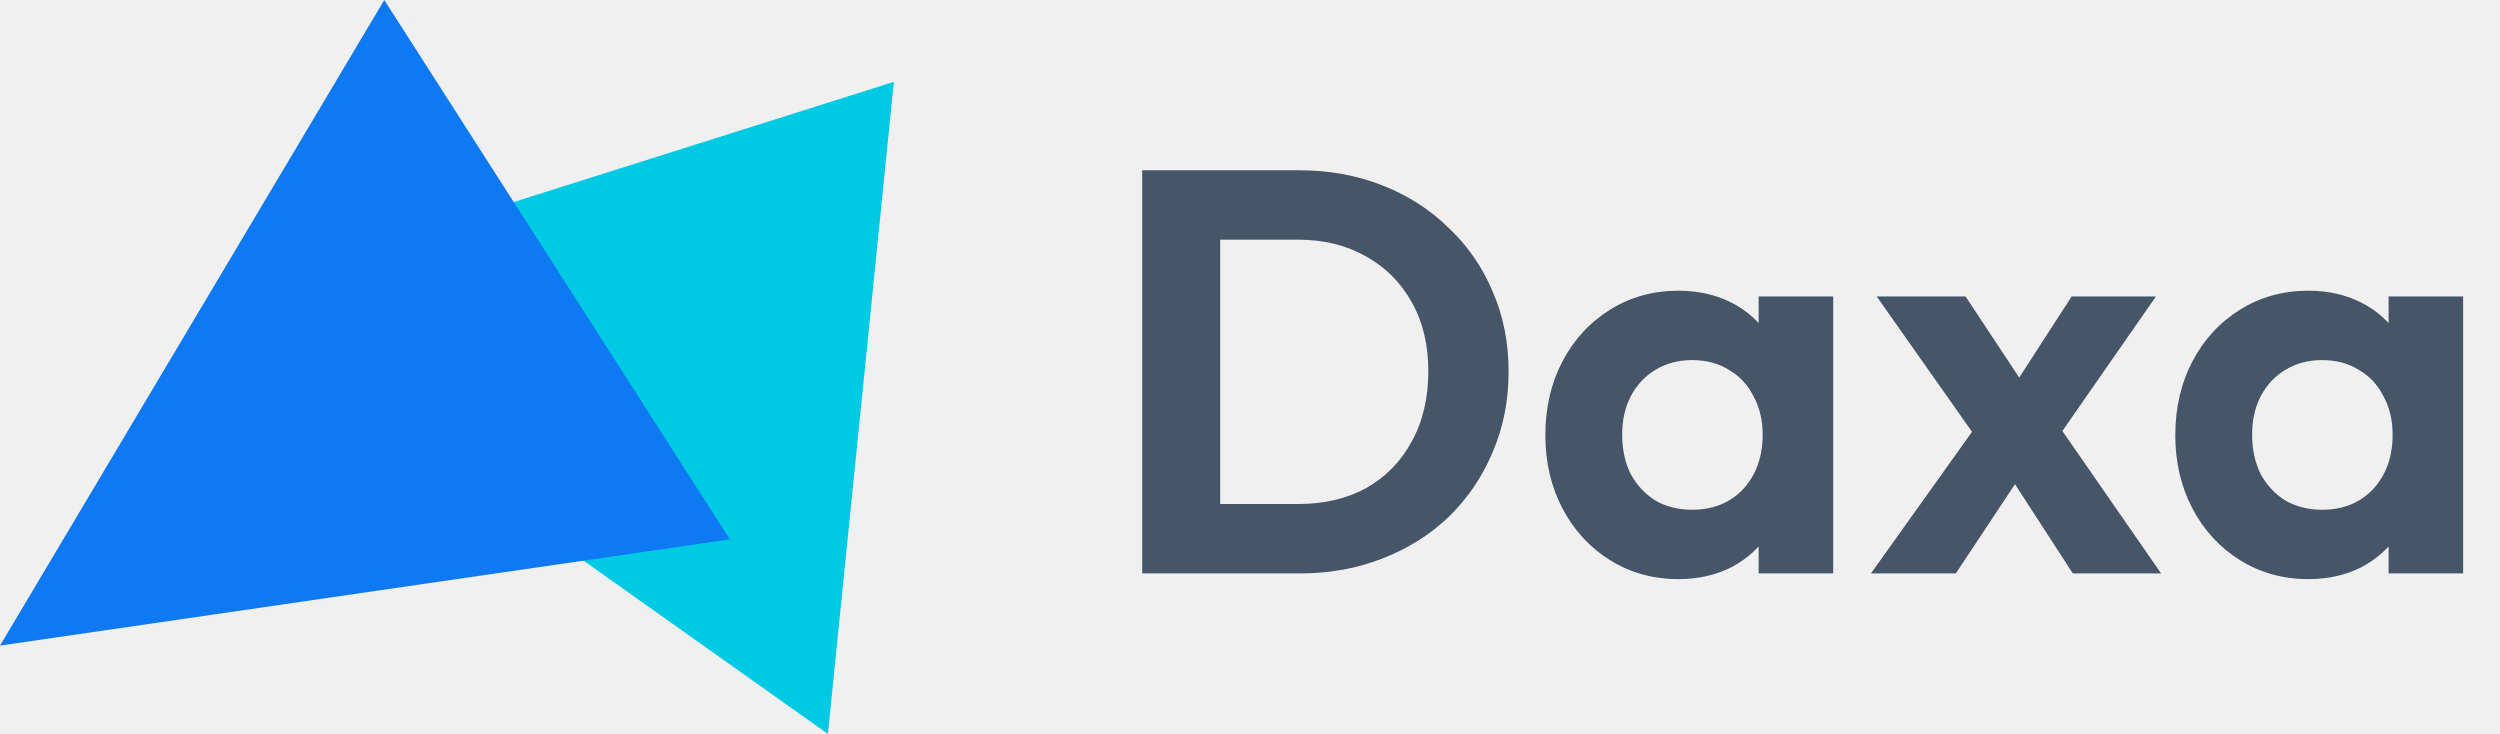
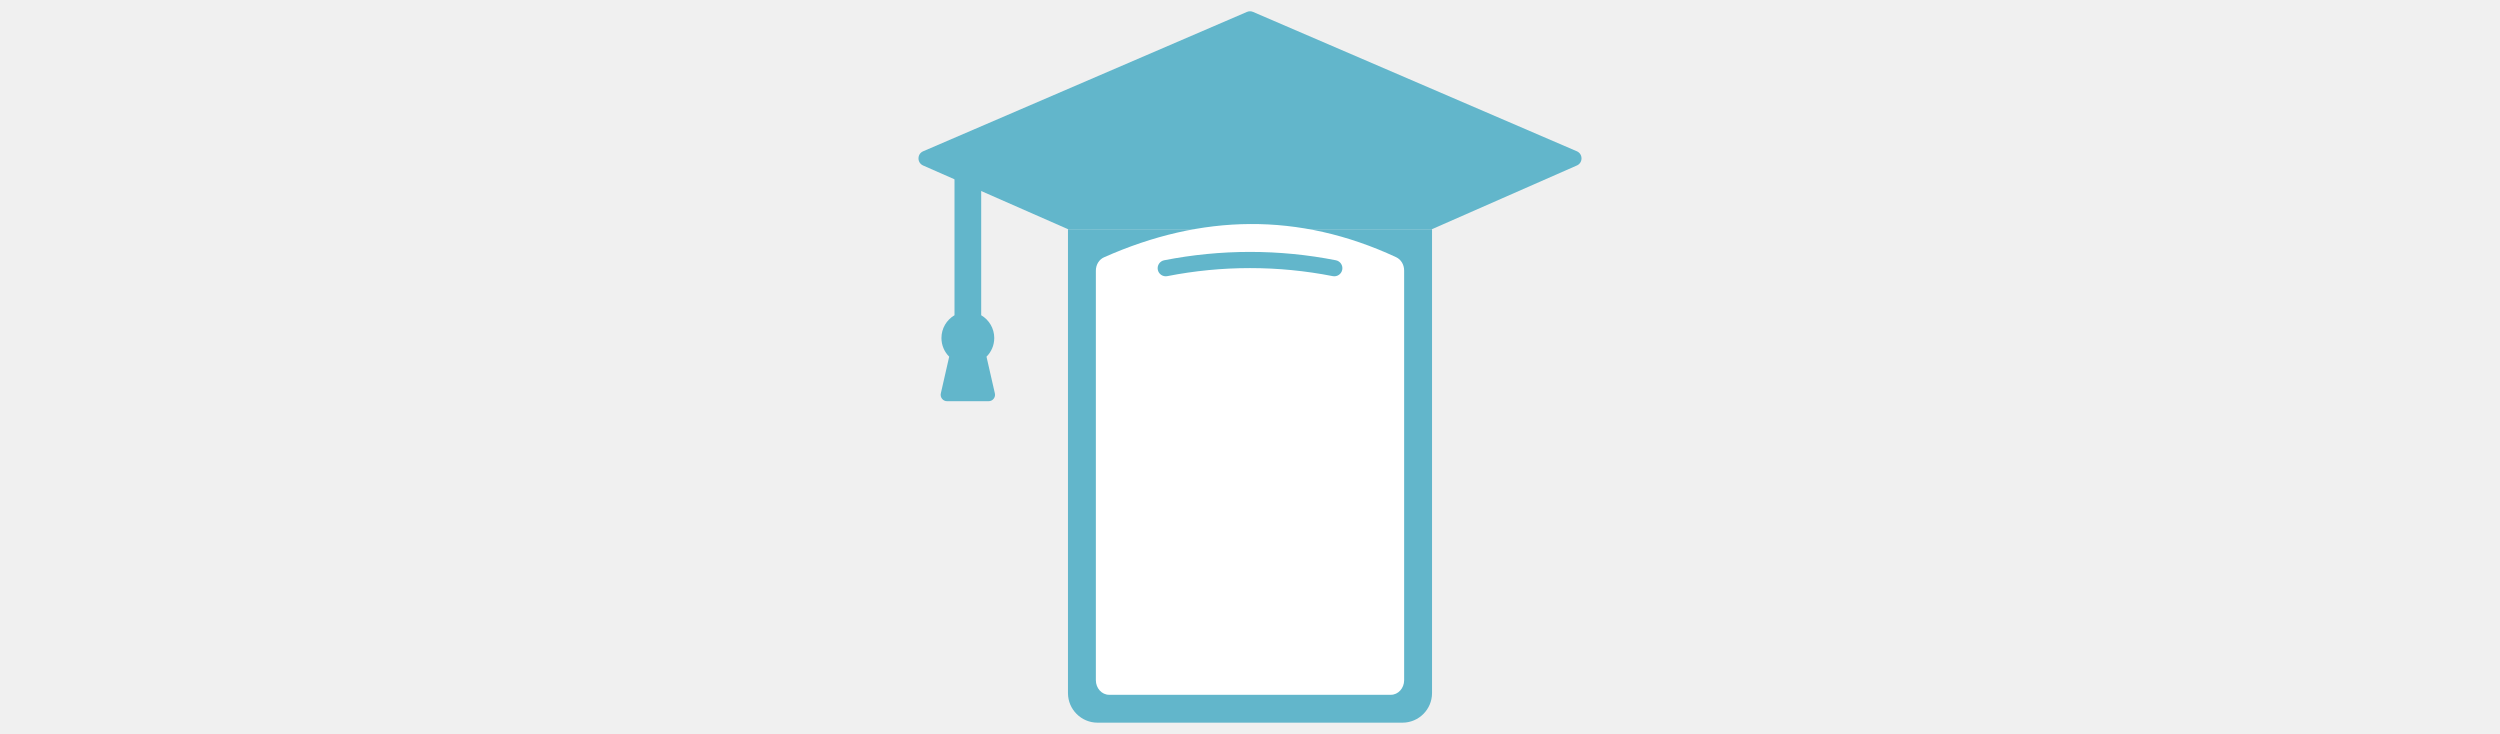
- <svg xmlns="http://www.w3.org/2000/svg" width="109" height="32" viewBox="0 0 109 32" fill="none">
-   <path d="M52.125 25V21.975H56.6C57.733 21.975 58.725 21.742 59.575 21.275C60.425 20.792 61.083 20.117 61.55 19.25C62.033 18.383 62.275 17.358 62.275 16.175C62.275 15.025 62.033 14.025 61.55 13.175C61.067 12.308 60.4 11.642 59.55 11.175C58.7 10.692 57.717 10.45 56.6 10.45H52.05V7.425H56.65C57.95 7.425 59.15 7.642 60.25 8.075C61.367 8.508 62.333 9.125 63.15 9.925C63.983 10.708 64.625 11.633 65.075 12.7C65.542 13.767 65.775 14.933 65.775 16.2C65.775 17.467 65.542 18.642 65.075 19.725C64.625 20.792 63.992 21.725 63.175 22.525C62.358 23.308 61.392 23.917 60.275 24.35C59.175 24.783 57.983 25 56.7 25H52.125ZM49.8 25V7.425H53.2V25H49.8ZM73.177 25.25C72.077 25.25 71.085 24.975 70.202 24.425C69.318 23.875 68.627 23.125 68.127 22.175C67.627 21.225 67.377 20.158 67.377 18.975C67.377 17.775 67.627 16.7 68.127 15.75C68.627 14.8 69.318 14.05 70.202 13.5C71.085 12.95 72.077 12.675 73.177 12.675C74.043 12.675 74.818 12.85 75.502 13.2C76.185 13.55 76.727 14.042 77.127 14.675C77.543 15.292 77.768 15.992 77.802 16.775V21.125C77.768 21.925 77.543 22.633 77.127 23.25C76.727 23.867 76.185 24.358 75.502 24.725C74.818 25.075 74.043 25.25 73.177 25.25ZM73.777 22.225C74.693 22.225 75.435 21.925 76.002 21.325C76.568 20.708 76.852 19.917 76.852 18.95C76.852 18.317 76.718 17.758 76.452 17.275C76.202 16.775 75.843 16.392 75.377 16.125C74.927 15.842 74.393 15.7 73.777 15.7C73.177 15.7 72.643 15.842 72.177 16.125C71.727 16.392 71.368 16.775 71.102 17.275C70.852 17.758 70.727 18.317 70.727 18.95C70.727 19.6 70.852 20.175 71.102 20.675C71.368 21.158 71.727 21.542 72.177 21.825C72.643 22.092 73.177 22.225 73.777 22.225ZM76.677 25V21.75L77.202 18.8L76.677 15.9V12.925H79.927V25H76.677ZM90.374 25L87.199 20.1L86.524 19.6L81.824 12.925H85.699L88.624 17.35L89.249 17.825L94.224 25H90.374ZM81.574 25L86.499 18.1L88.374 20.325L85.274 25H81.574ZM89.374 19.575L87.449 17.375L90.324 12.925H93.999L89.374 19.575ZM100.643 25.25C99.543 25.25 98.551 24.975 97.668 24.425C96.784 23.875 96.093 23.125 95.593 22.175C95.093 21.225 94.843 20.158 94.843 18.975C94.843 17.775 95.093 16.7 95.593 15.75C96.093 14.8 96.784 14.05 97.668 13.5C98.551 12.95 99.543 12.675 100.643 12.675C101.509 12.675 102.284 12.85 102.968 13.2C103.651 13.55 104.193 14.042 104.593 14.675C105.009 15.292 105.234 15.992 105.268 16.775V21.125C105.234 21.925 105.009 22.633 104.593 23.25C104.193 23.867 103.651 24.358 102.968 24.725C102.284 25.075 101.509 25.25 100.643 25.25ZM101.243 22.225C102.159 22.225 102.901 21.925 103.468 21.325C104.034 20.708 104.318 19.917 104.318 18.95C104.318 18.317 104.184 17.758 103.918 17.275C103.668 16.775 103.309 16.392 102.843 16.125C102.393 15.842 101.859 15.7 101.243 15.7C100.643 15.7 100.109 15.842 99.643 16.125C99.193 16.392 98.834 16.775 98.568 17.275C98.318 17.758 98.193 18.317 98.193 18.95C98.193 19.6 98.318 20.175 98.568 20.675C98.834 21.158 99.193 21.542 99.643 21.825C100.109 22.092 100.643 22.225 101.243 22.225ZM104.143 25V21.75L104.668 18.8L104.143 15.9V12.925H107.393V25H104.143Z" fill="#475569" />
-   <g clip-path="url(#clip0_94_1136)">
-     <path d="M9.251 12.964L36.098 32L38.973 3.568L9.251 12.964Z" fill="#00CAE3" />
-     <path d="M16.754 0L0 28.148L31.822 23.515L16.754 0Z" fill="#0F79F3" />
+ <svg xmlns="http://www.w3.org/2000/svg" width="109" height="32" viewBox="0 0 343.64 372.21" fill="none">
+   <defs>
+     <style>
+       .cls-1 {
+         fill: #62b6cb;
+       }
+ 
+       .cls-1, .cls-2 {
+         fill-rule: evenodd;
+         stroke-width: 0px;
+       }
+ 
+       .cls-2 {
+         fill: #fff;
+       }
+     </style>
+   </defs>
+   <g>
+     <g>
+       <path class="cls-1" d="M79.5,116.22L6.09,83.95c-1.48-.64-2.39-2.01-2.39-3.62s.91-2.99,2.39-3.62L170.26,6.05c1.03-.44,2.09-.44,3.12,0l164.17,70.65c1.48.64,2.39,2.01,2.39,3.62s-.91,2.99-2.39,3.62l-73.41,32.27" />
+       <path class="cls-1" d="M35.5,79.77v80.1c3.96,2.32,6.62,6.63,6.62,11.55,0,3.7-1.5,7.05-3.93,9.47l4.24,18.6c.23,1,0,1.95-.63,2.75-.64.8-1.52,1.22-2.54,1.22h-21.06c-1.02,0-1.9-.42-2.54-1.22-.64-.8-.85-1.75-.63-2.75l4.24-18.6c-2.43-2.42-3.93-5.77-3.93-9.47,0-4.93,2.66-9.23,6.62-11.55v-80.1h13.52Z" />
+     </g>
+     <path class="cls-1" d="M79.5,116.22h184.63v235.31c0,8.23-6.73,14.96-14.96,14.96H94.47c-8.23,0-14.96-6.73-14.96-14.96V116.22Z" />
  </g>
-   <defs>
-     <clipPath id="clip0_94_1136">
-       <rect width="38.973" height="32" fill="white" />
-     </clipPath>
-   </defs>
+   <g>
+     <path class="cls-2" d="M97.85,130.46c49.34-21.92,98.69-22.98,148.03-.05,2.54,1.18,4.11,3.78,4.11,6.82v207.72c0,4.08-3.02,7.4-6.71,7.4H100.36c-3.7,0-6.71-3.32-6.71-7.4v-207.63c0-3.08,1.61-5.71,4.2-6.87Z" />
+     <path class="cls-1" d="M129.87,140.04c-2.22.43-4.38-1.02-4.81-3.24-.43-2.22,1.02-4.38,3.24-4.81,14.38-2.82,28.96-4.24,43.53-4.24s29.14,1.41,43.53,4.24c2.22.43,3.68,2.59,3.24,4.81s-2.59,3.68-4.81,3.24c-13.84-2.72-27.89-4.08-41.95-4.08s-28.11,1.36-41.95,4.08Z" />
+   </g>
</svg>
